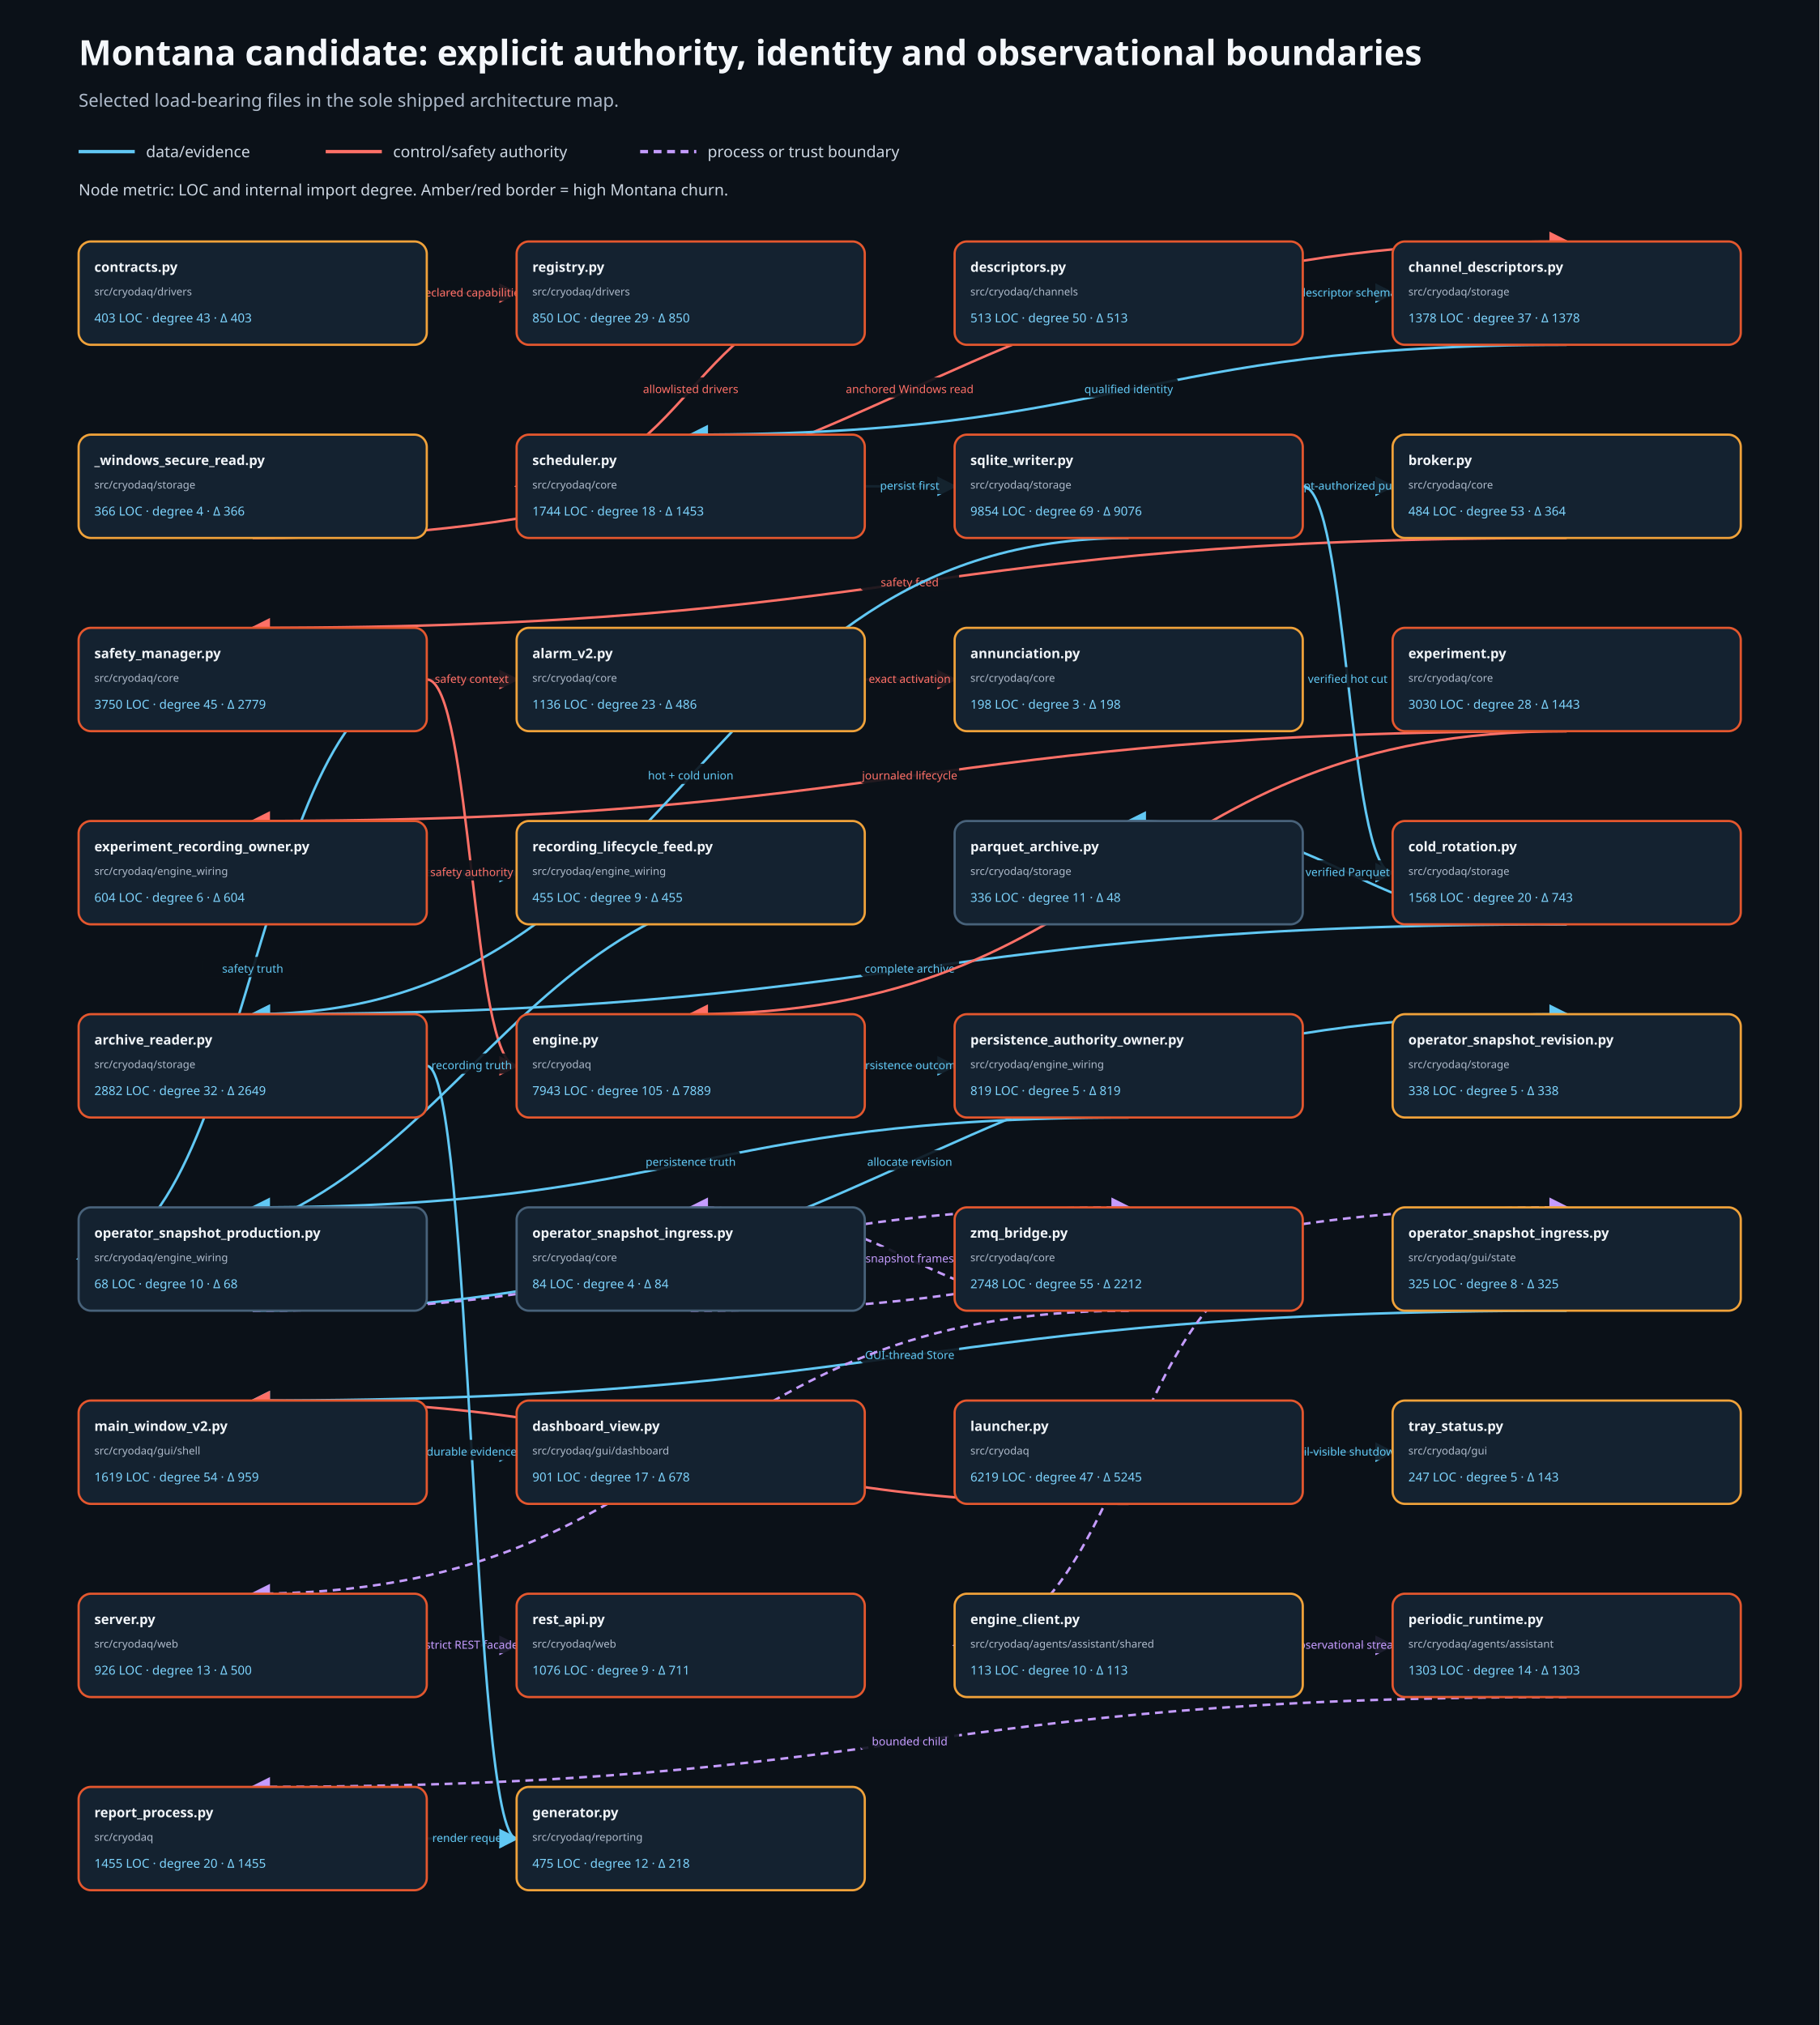
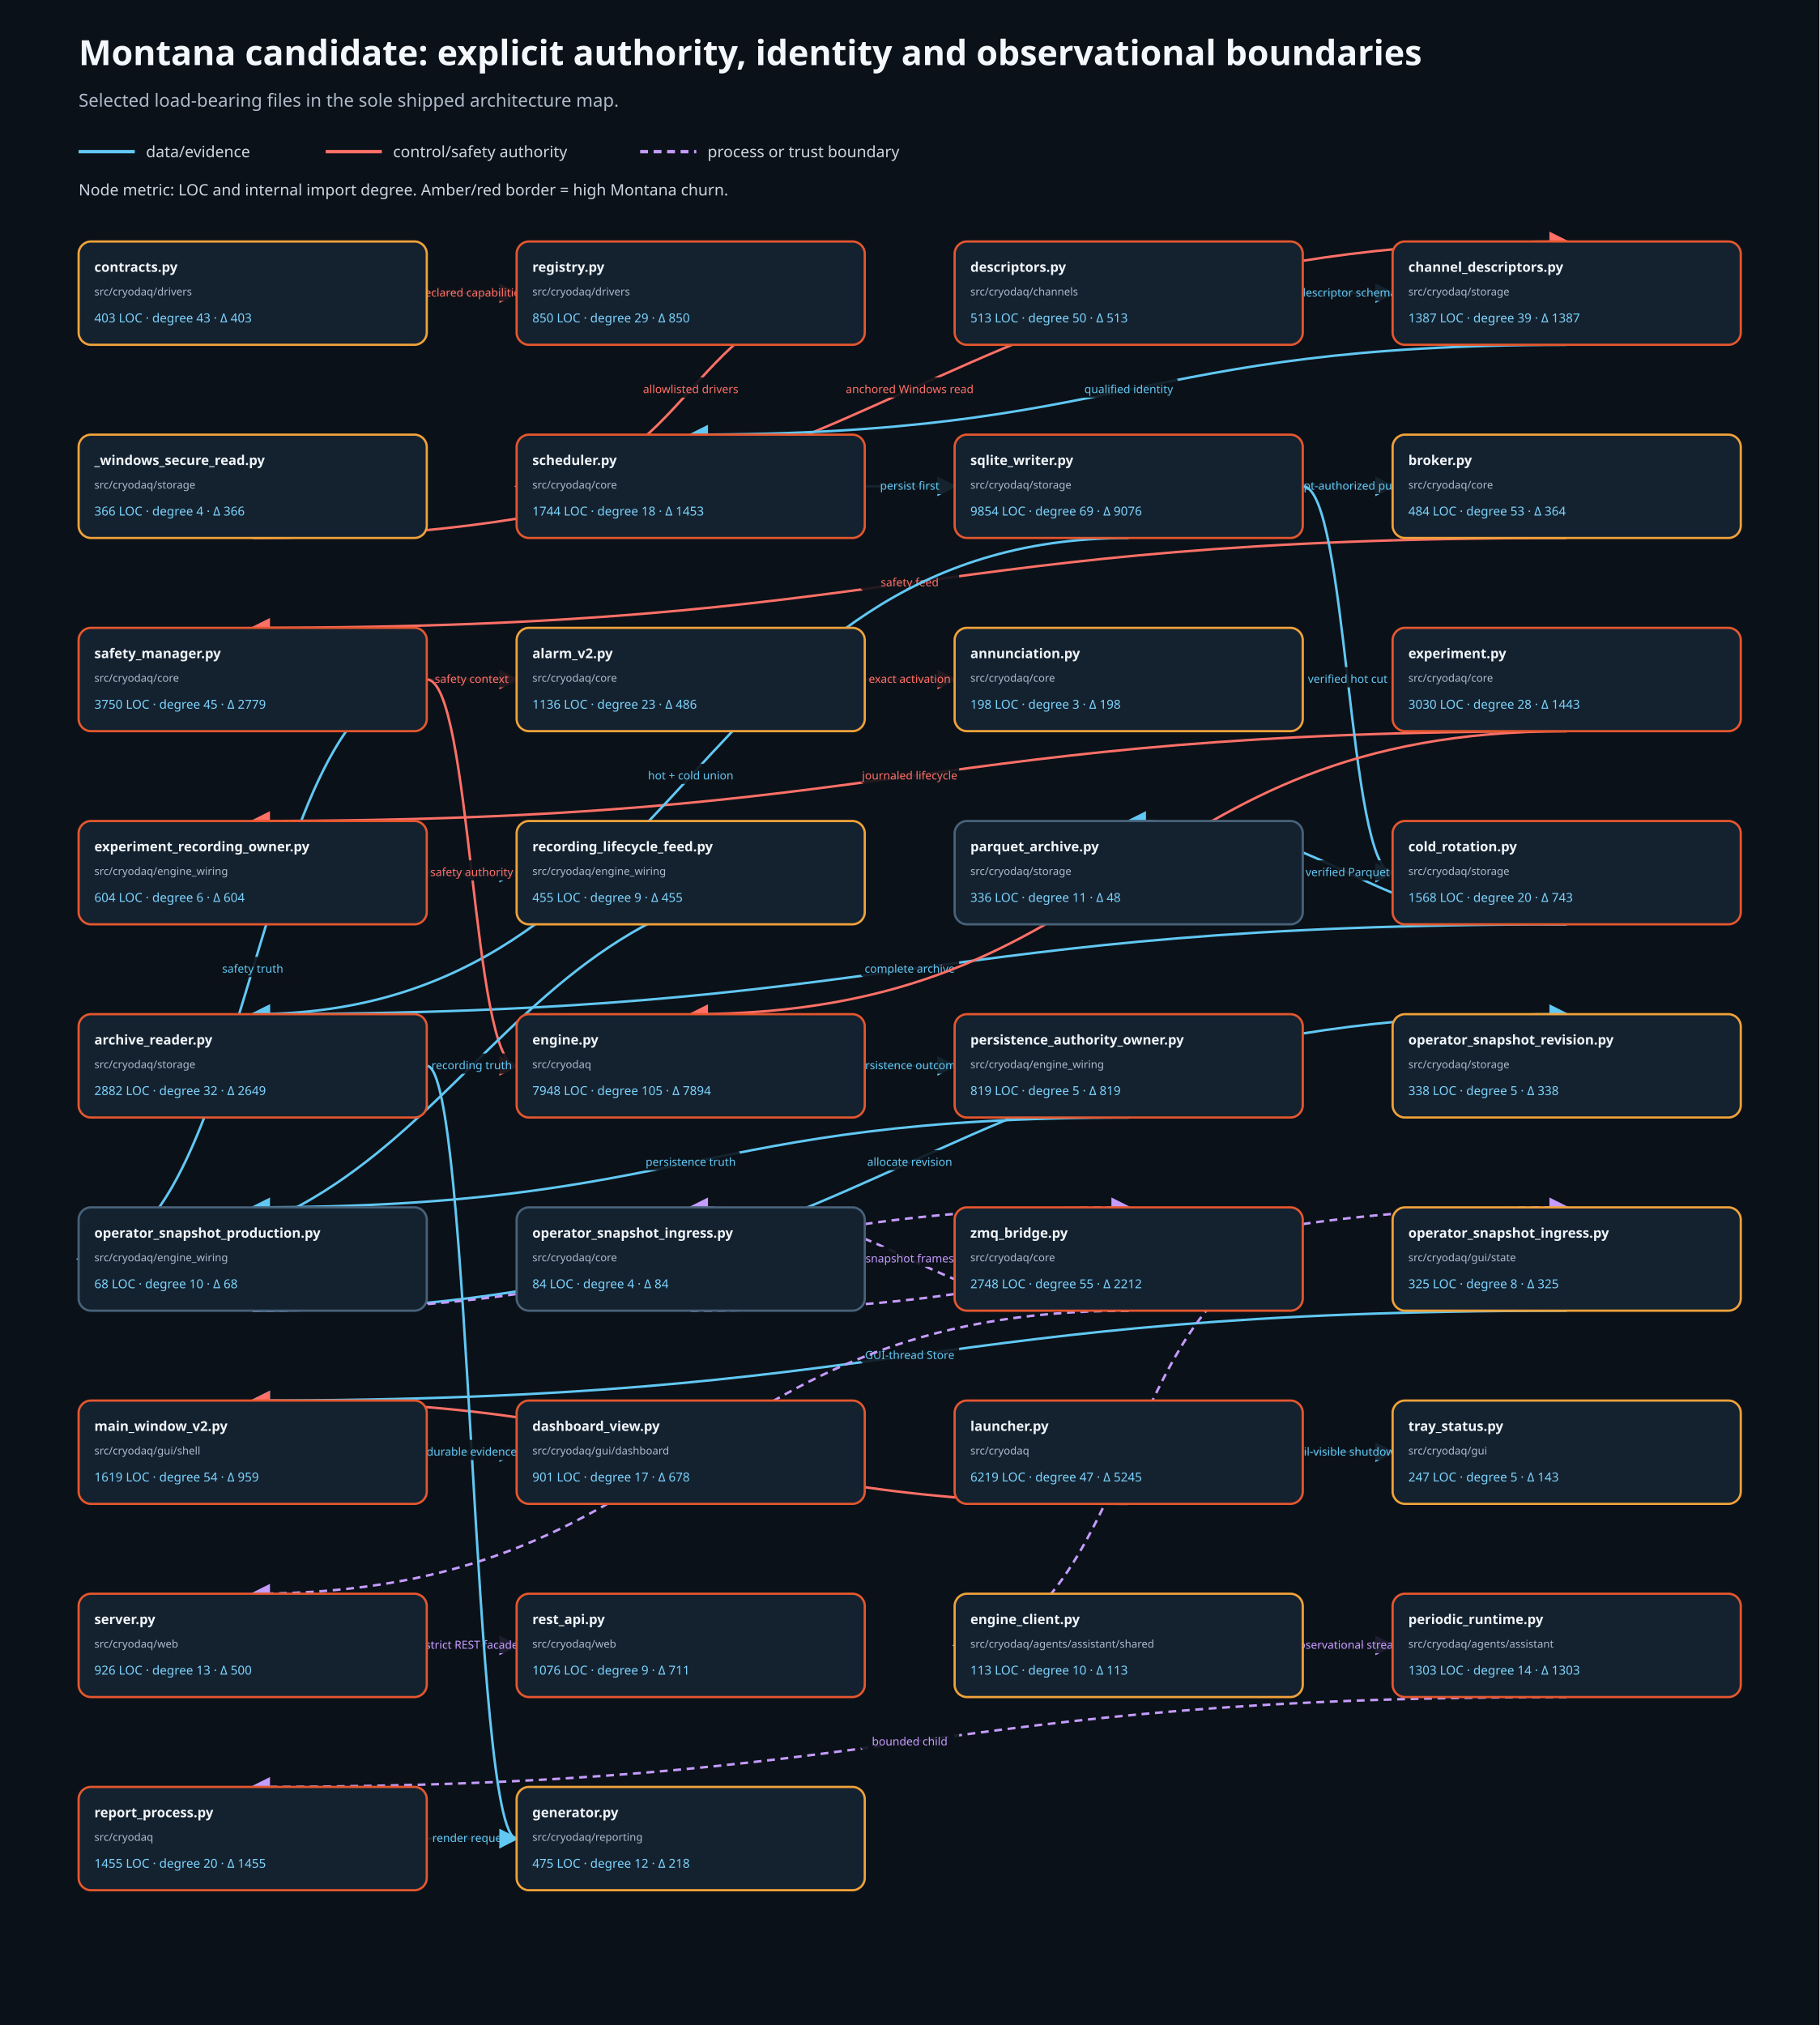
<svg xmlns="http://www.w3.org/2000/svg" role="img" aria-labelledby="title desc" viewBox="0 0 1620 1803" width="1620" height="1803">
  <defs>
    <marker id="dataArrow" markerWidth="8" markerHeight="8" refX="7" refY="4" orient="auto">
      <path d="M0,0 L8,4 L0,8 Z" fill="#61c8f4" />
    </marker>
    <marker id="controlArrow" markerWidth="8" markerHeight="8" refX="7" refY="4" orient="auto">
      <path d="M0,0 L8,4 L0,8 Z" fill="#ff7067" />
    </marker>
    <marker id="boundaryArrow" markerWidth="8" markerHeight="8" refX="7" refY="4" orient="auto">
      <path d="M0,0 L8,4 L0,8 Z" fill="#c59cff" />
    </marker>
  </defs>
  <rect width="100%" height="100%" fill="#0b1118" />
  <text x="70" y="58" fill="#f4f7fb" font-family="Segoe UI, sans-serif" font-size="31" font-weight="700">Montana candidate: explicit authority, identity and observational boundaries</text>
  <text x="70" y="95" fill="#aebaca" font-family="Segoe UI, sans-serif" font-size="16">Selected load-bearing files in the sole shipped architecture map.</text>
  <g aria-label="Legend" font-family="Segoe UI, sans-serif" font-size="14">
    <line x1="70" y1="135" x2="120" y2="135" stroke="#61c8f4" stroke-width="3" />
    <text x="130" y="140" fill="#cbd5e1">data/evidence</text>
    <line x1="290" y1="135" x2="340" y2="135" stroke="#ff7067" stroke-width="3" />
    <text x="350" y="140" fill="#cbd5e1">control/safety authority</text>
    <line x1="570" y1="135" x2="620" y2="135" stroke="#c59cff" stroke-width="3" stroke-dasharray="7 5" />
    <text x="630" y="140" fill="#cbd5e1">process or trust boundary</text>
    <text x="70" y="174" fill="#cbd5e1">Node metric: LOC and internal import degree. Amber/red border = high Montana churn.</text>
  </g>
  <g class="architecture-edges" fill="none">
    <path d="M380,261.0 C420.0,261.0 420.0,261.0 460,261.0" stroke="#ff7067" stroke-width="2.2" marker-end="url(#controlArrow)" />
    <rect x="376.0" y="250.0" width="88" height="18" rx="4" fill="#0b1118" opacity=".9" />
    <text x="420.0" y="264.0" text-anchor="middle" fill="#ff7067" font-family="Segoe UI, sans-serif" font-size="10">declared capabilities</text>
    <path d="M770,261.0 C615.0,261.0 615.0,433.0 460,433.0" stroke="#ff7067" stroke-width="2.2" marker-end="url(#controlArrow)" />
    <rect x="571.0" y="336.0" width="88" height="18" rx="4" fill="#0b1118" opacity=".9" />
    <text x="615.0" y="350.0" text-anchor="middle" fill="#ff7067" font-family="Segoe UI, sans-serif" font-size="10">allowlisted drivers</text>
    <path d="M1160,261.0 C1200.0,261.0 1200.0,261.0 1240,261.0" stroke="#61c8f4" stroke-width="2.2" marker-end="url(#dataArrow)" />
    <rect x="1156.0" y="250.0" width="88" height="18" rx="4" fill="#0b1118" opacity=".9" />
    <text x="1200.0" y="264.0" text-anchor="middle" fill="#61c8f4" font-family="Segoe UI, sans-serif" font-size="10">descriptor schema</text>
    <path d="M225.0,479 C810.0,479 810.0,215 1395.0,215" stroke="#ff7067" stroke-width="2.2" marker-end="url(#controlArrow)" />
    <rect x="766.0" y="336.0" width="88" height="18" rx="4" fill="#0b1118" opacity=".9" />
    <text x="810.0" y="350.0" text-anchor="middle" fill="#ff7067" font-family="Segoe UI, sans-serif" font-size="10">anchored Windows read</text>
    <path d="M1395.0,307 C1005.0,307 1005.0,387 615.0,387" stroke="#61c8f4" stroke-width="2.2" marker-end="url(#dataArrow)" />
    <rect x="961.0" y="336.0" width="88" height="18" rx="4" fill="#0b1118" opacity=".9" />
    <text x="1005.0" y="350.0" text-anchor="middle" fill="#61c8f4" font-family="Segoe UI, sans-serif" font-size="10">qualified identity</text>
    <path d="M770,433.0 C810.0,433.0 810.0,433.0 850,433.0" stroke="#61c8f4" stroke-width="2.2" marker-end="url(#dataArrow)" />
    <rect x="766.0" y="422.0" width="88" height="18" rx="4" fill="#0b1118" opacity=".9" />
    <text x="810.0" y="436.0" text-anchor="middle" fill="#61c8f4" font-family="Segoe UI, sans-serif" font-size="10">persist first</text>
    <path d="M1160,433.0 C1200.0,433.0 1200.0,433.0 1240,433.0" stroke="#61c8f4" stroke-width="2.2" marker-end="url(#dataArrow)" />
    <rect x="1156.0" y="422.0" width="88" height="18" rx="4" fill="#0b1118" opacity=".9" />
    <text x="1200.0" y="436.0" text-anchor="middle" fill="#61c8f4" font-family="Segoe UI, sans-serif" font-size="10">receipt-authorized publish</text>
    <path d="M1395.0,479 C810.0,479 810.0,559 225.0,559" stroke="#ff7067" stroke-width="2.2" marker-end="url(#controlArrow)" />
    <rect x="766.0" y="508.0" width="88" height="18" rx="4" fill="#0b1118" opacity=".9" />
    <text x="810.0" y="522.0" text-anchor="middle" fill="#ff7067" font-family="Segoe UI, sans-serif" font-size="10">safety feed</text>
    <path d="M380,605.0 C420.0,605.0 420.0,605.0 460,605.0" stroke="#ff7067" stroke-width="2.2" marker-end="url(#controlArrow)" />
    <rect x="376.0" y="594.0" width="88" height="18" rx="4" fill="#0b1118" opacity=".9" />
    <text x="420.0" y="608.0" text-anchor="middle" fill="#ff7067" font-family="Segoe UI, sans-serif" font-size="10">safety context</text>
    <path d="M770,605.0 C810.0,605.0 810.0,605.0 850,605.0" stroke="#ff7067" stroke-width="2.2" marker-end="url(#controlArrow)" />
    <rect x="766.0" y="594.0" width="88" height="18" rx="4" fill="#0b1118" opacity=".9" />
    <text x="810.0" y="608.0" text-anchor="middle" fill="#ff7067" font-family="Segoe UI, sans-serif" font-size="10">exact activation</text>
    <path d="M1395.0,651 C810.0,651 810.0,731 225.0,731" stroke="#ff7067" stroke-width="2.2" marker-end="url(#controlArrow)" />
    <rect x="766.0" y="680.0" width="88" height="18" rx="4" fill="#0b1118" opacity=".9" />
    <text x="810.0" y="694.0" text-anchor="middle" fill="#ff7067" font-family="Segoe UI, sans-serif" font-size="10">journaled lifecycle</text>
    <path d="M380,777.0 C420.0,777.0 420.0,777.0 460,777.0" stroke="#61c8f4" stroke-width="2.2" marker-end="url(#dataArrow)" />
    <rect x="376.0" y="766.0" width="88" height="18" rx="4" fill="#0b1118" opacity=".9" />
    <text x="420.0" y="780.0" text-anchor="middle" fill="#61c8f4" font-family="Segoe UI, sans-serif" font-size="10">recording outcome</text>
    <path d="M1160,433.0 C1200.0,433.0 1200.0,777.0 1240,777.0" stroke="#61c8f4" stroke-width="2.2" marker-end="url(#dataArrow)" />
    <rect x="1156.0" y="594.0" width="88" height="18" rx="4" fill="#0b1118" opacity=".9" />
    <text x="1200.0" y="608.0" text-anchor="middle" fill="#61c8f4" font-family="Segoe UI, sans-serif" font-size="10">verified hot cut</text>
    <path d="M1395.0,823 C1200.0,823 1200.0,731 1005.0,731" stroke="#61c8f4" stroke-width="2.2" marker-end="url(#dataArrow)" />
    <rect x="1156.0" y="766.0" width="88" height="18" rx="4" fill="#0b1118" opacity=".9" />
    <text x="1200.0" y="780.0" text-anchor="middle" fill="#61c8f4" font-family="Segoe UI, sans-serif" font-size="10">verified Parquet</text>
    <path d="M1395.0,823 C810.0,823 810.0,903 225.0,903" stroke="#61c8f4" stroke-width="2.2" marker-end="url(#dataArrow)" />
    <rect x="766.0" y="852.0" width="88" height="18" rx="4" fill="#0b1118" opacity=".9" />
    <text x="810.0" y="866.0" text-anchor="middle" fill="#61c8f4" font-family="Segoe UI, sans-serif" font-size="10">complete archive</text>
    <path d="M1005.0,479 C615.0,479 615.0,903 225.0,903" stroke="#61c8f4" stroke-width="2.2" marker-end="url(#dataArrow)" />
    <rect x="571.0" y="680.0" width="88" height="18" rx="4" fill="#0b1118" opacity=".9" />
    <text x="615.0" y="694.0" text-anchor="middle" fill="#61c8f4" font-family="Segoe UI, sans-serif" font-size="10">hot + cold union</text>
    <path d="M380,605.0 C420.0,605.0 420.0,949.0 460,949.0" stroke="#ff7067" stroke-width="2.2" marker-end="url(#controlArrow)" />
    <rect x="376.0" y="766.0" width="88" height="18" rx="4" fill="#0b1118" opacity=".9" />
    <text x="420.0" y="780.0" text-anchor="middle" fill="#ff7067" font-family="Segoe UI, sans-serif" font-size="10">safety authority</text>
    <path d="M1395.0,651 C1005.0,651 1005.0,903 615.0,903" stroke="#ff7067" stroke-width="2.2" marker-end="url(#controlArrow)" />
    <rect x="961.0" y="766.0" width="88" height="18" rx="4" fill="#0b1118" opacity=".9" />
    <text x="1005.0" y="780.0" text-anchor="middle" fill="#ff7067" font-family="Segoe UI, sans-serif" font-size="10">experiment commands</text>
    <path d="M770,949.0 C810.0,949.0 810.0,949.0 850,949.0" stroke="#61c8f4" stroke-width="2.2" marker-end="url(#dataArrow)" />
    <rect x="766.0" y="938.0" width="88" height="18" rx="4" fill="#0b1118" opacity=".9" />
    <text x="810.0" y="952.0" text-anchor="middle" fill="#61c8f4" font-family="Segoe UI, sans-serif" font-size="10">persistence outcomes</text>
    <path d="M770,777.0 C420.0,777.0 420.0,1121.0 70,1121.0" stroke="#61c8f4" stroke-width="2.2" marker-end="url(#dataArrow)" />
    <rect x="376.0" y="938.0" width="88" height="18" rx="4" fill="#0b1118" opacity=".9" />
    <text x="420.0" y="952.0" text-anchor="middle" fill="#61c8f4" font-family="Segoe UI, sans-serif" font-size="10">recording truth</text>
    <path d="M1005.0,995 C615.0,995 615.0,1075 225.0,1075" stroke="#61c8f4" stroke-width="2.2" marker-end="url(#dataArrow)" />
    <rect x="571.0" y="1024.0" width="88" height="18" rx="4" fill="#0b1118" opacity=".9" />
    <text x="615.0" y="1038.0" text-anchor="middle" fill="#61c8f4" font-family="Segoe UI, sans-serif" font-size="10">persistence truth</text>
    <path d="M380,605.0 C225.0,605.0 225.0,1121.0 70,1121.0" stroke="#61c8f4" stroke-width="2.2" marker-end="url(#dataArrow)" />
    <rect x="181.0" y="852.0" width="88" height="18" rx="4" fill="#0b1118" opacity=".9" />
    <text x="225.0" y="866.0" text-anchor="middle" fill="#61c8f4" font-family="Segoe UI, sans-serif" font-size="10">safety truth</text>
    <path d="M225.0,1167 C810.0,1167 810.0,903 1395.0,903" stroke="#61c8f4" stroke-width="2.2" marker-end="url(#dataArrow)" />
    <rect x="766.0" y="1024.0" width="88" height="18" rx="4" fill="#0b1118" opacity=".9" />
    <text x="810.0" y="1038.0" text-anchor="middle" fill="#61c8f4" font-family="Segoe UI, sans-serif" font-size="10">allocate revision</text>
    <path d="M225.0,1167 C615.0,1167 615.0,1075 1005.0,1075" stroke="#c59cff" stroke-width="2.2" marker-end="url(#boundaryArrow)" stroke-dasharray="7 5" />
    <rect x="571.0" y="1110.0" width="88" height="18" rx="4" fill="#0b1118" opacity=".9" />
    <text x="615.0" y="1124.0" text-anchor="middle" fill="#c59cff" font-family="Segoe UI, sans-serif" font-size="10">revisioned PUB</text>
    <path d="M1005.0,1167 C810.0,1167 810.0,1075 615.0,1075" stroke="#c59cff" stroke-width="2.2" marker-end="url(#boundaryArrow)" stroke-dasharray="7 5" />
    <rect x="766.0" y="1110.0" width="88" height="18" rx="4" fill="#0b1118" opacity=".9" />
    <text x="810.0" y="1124.0" text-anchor="middle" fill="#c59cff" font-family="Segoe UI, sans-serif" font-size="10">snapshot frames</text>
    <path d="M615.0,1167 C1005.0,1167 1005.0,1075 1395.0,1075" stroke="#c59cff" stroke-width="2.2" marker-end="url(#boundaryArrow)" stroke-dasharray="7 5" />
    <rect x="961.0" y="1110.0" width="88" height="18" rx="4" fill="#0b1118" opacity=".9" />
    <text x="1005.0" y="1124.0" text-anchor="middle" fill="#c59cff" font-family="Segoe UI, sans-serif" font-size="10">bounded queue</text>
    <path d="M1395.0,1167 C810.0,1167 810.0,1247 225.0,1247" stroke="#61c8f4" stroke-width="2.2" marker-end="url(#dataArrow)" />
    <rect x="766.0" y="1196.0" width="88" height="18" rx="4" fill="#0b1118" opacity=".9" />
    <text x="810.0" y="1210.0" text-anchor="middle" fill="#61c8f4" font-family="Segoe UI, sans-serif" font-size="10">GUI-thread Store</text>
    <path d="M380,1293.0 C420.0,1293.0 420.0,1293.0 460,1293.0" stroke="#61c8f4" stroke-width="2.2" marker-end="url(#dataArrow)" />
    <rect x="376.0" y="1282.0" width="88" height="18" rx="4" fill="#0b1118" opacity=".9" />
    <text x="420.0" y="1296.0" text-anchor="middle" fill="#61c8f4" font-family="Segoe UI, sans-serif" font-size="10">panoramic truth</text>
    <path d="M1005.0,1339 C615.0,1339 615.0,1247 225.0,1247" stroke="#ff7067" stroke-width="2.2" marker-end="url(#controlArrow)" />
    <rect x="571.0" y="1282.0" width="88" height="18" rx="4" fill="#0b1118" opacity=".9" />
    <text x="615.0" y="1296.0" text-anchor="middle" fill="#ff7067" font-family="Segoe UI, sans-serif" font-size="10">owns GUI lifecycle</text>
    <path d="M1160,1293.0 C1200.0,1293.0 1200.0,1293.0 1240,1293.0" stroke="#61c8f4" stroke-width="2.2" marker-end="url(#dataArrow)" />
    <rect x="1156.0" y="1282.0" width="88" height="18" rx="4" fill="#0b1118" opacity=".9" />
    <text x="1200.0" y="1296.0" text-anchor="middle" fill="#61c8f4" font-family="Segoe UI, sans-serif" font-size="10">fail-visible shutdown</text>
    <path d="M1005.0,1167 C615.0,1167 615.0,1419 225.0,1419" stroke="#c59cff" stroke-width="2.2" marker-end="url(#boundaryArrow)" stroke-dasharray="7 5" />
    <rect x="571.0" y="1282.0" width="88" height="18" rx="4" fill="#0b1118" opacity=".9" />
    <text x="615.0" y="1296.0" text-anchor="middle" fill="#c59cff" font-family="Segoe UI, sans-serif" font-size="10">monitoring transport</text>
    <path d="M380,1465.0 C420.0,1465.0 420.0,1465.0 460,1465.0" stroke="#c59cff" stroke-width="2.2" marker-end="url(#boundaryArrow)" stroke-dasharray="7 5" />
    <rect x="376.0" y="1454.0" width="88" height="18" rx="4" fill="#0b1118" opacity=".9" />
    <text x="420.0" y="1468.0" text-anchor="middle" fill="#c59cff" font-family="Segoe UI, sans-serif" font-size="10">strict REST facade</text>
    <path d="M1160,1121.0 C1005.0,1121.0 1005.0,1465.0 850,1465.0" stroke="#c59cff" stroke-width="2.2" marker-end="url(#boundaryArrow)" stroke-dasharray="7 5" />
    <rect x="961.0" y="1282.0" width="88" height="18" rx="4" fill="#0b1118" opacity=".9" />
    <text x="1005.0" y="1296.0" text-anchor="middle" fill="#c59cff" font-family="Segoe UI, sans-serif" font-size="10">allowlisted query</text>
    <path d="M1160,1465.0 C1200.0,1465.0 1200.0,1465.0 1240,1465.0" stroke="#c59cff" stroke-width="2.2" marker-end="url(#boundaryArrow)" stroke-dasharray="7 5" />
    <rect x="1156.0" y="1454.0" width="88" height="18" rx="4" fill="#0b1118" opacity=".9" />
    <text x="1200.0" y="1468.0" text-anchor="middle" fill="#c59cff" font-family="Segoe UI, sans-serif" font-size="10">observational stream</text>
    <path d="M1395.0,1511 C810.0,1511 810.0,1591 225.0,1591" stroke="#c59cff" stroke-width="2.2" marker-end="url(#boundaryArrow)" stroke-dasharray="7 5" />
    <rect x="766.0" y="1540.0" width="88" height="18" rx="4" fill="#0b1118" opacity=".9" />
    <text x="810.0" y="1554.0" text-anchor="middle" fill="#c59cff" font-family="Segoe UI, sans-serif" font-size="10">bounded child</text>
    <path d="M380,1637.0 C420.0,1637.0 420.0,1637.0 460,1637.0" stroke="#61c8f4" stroke-width="2.2" marker-end="url(#dataArrow)" />
    <rect x="376.0" y="1626.0" width="88" height="18" rx="4" fill="#0b1118" opacity=".9" />
    <text x="420.0" y="1640.0" text-anchor="middle" fill="#61c8f4" font-family="Segoe UI, sans-serif" font-size="10">render request</text>
    <path d="M380,949.0 C420.0,949.0 420.0,1637.0 460,1637.0" stroke="#61c8f4" stroke-width="2.2" marker-end="url(#dataArrow)" />
    <rect x="376.0" y="1282.0" width="88" height="18" rx="4" fill="#0b1118" opacity=".9" />
    <text x="420.0" y="1296.0" text-anchor="middle" fill="#61c8f4" font-family="Segoe UI, sans-serif" font-size="10">durable evidence</text>
  </g>
  <g class="important-files" font-family="Segoe UI, sans-serif">
    <g class="file-node" data-path="src/cryodaq/drivers/contracts.py" data-kind="blob" role="group" aria-label="src/cryodaq/drivers/contracts.py | 403 LOC | internal degree 43 | churn 403">
      <rect x="70" y="215" width="310" height="92" rx="11" fill="#142230" stroke="#f0a23a" stroke-width="2" />
      <text x="84" y="242" fill="#f1f5f9" font-size="12" font-weight="700">contracts.py</text>
      <text x="84" y="263" fill="#aebaca" font-size="9.5">src/cryodaq/drivers</text>
      <text x="84" y="287" fill="#7dd3fc" font-size="11">403 LOC · degree 43 · Δ 403</text>
    </g>
    <g class="file-node" data-path="src/cryodaq/drivers/registry.py" data-kind="blob" role="group" aria-label="src/cryodaq/drivers/registry.py | 850 LOC | internal degree 29 | churn 850">
      <rect x="460" y="215" width="310" height="92" rx="11" fill="#142230" stroke="#e4572e" stroke-width="2" />
      <text x="474" y="242" fill="#f1f5f9" font-size="12" font-weight="700">registry.py</text>
      <text x="474" y="263" fill="#aebaca" font-size="9.5">src/cryodaq/drivers</text>
      <text x="474" y="287" fill="#7dd3fc" font-size="11">850 LOC · degree 29 · Δ 850</text>
    </g>
    <g class="file-node" data-path="src/cryodaq/channels/descriptors.py" data-kind="blob" role="group" aria-label="src/cryodaq/channels/descriptors.py | 513 LOC | internal degree 50 | churn 513">
      <rect x="850" y="215" width="310" height="92" rx="11" fill="#142230" stroke="#e4572e" stroke-width="2" />
      <text x="864" y="242" fill="#f1f5f9" font-size="12" font-weight="700">descriptors.py</text>
      <text x="864" y="263" fill="#aebaca" font-size="9.5">src/cryodaq/channels</text>
      <text x="864" y="287" fill="#7dd3fc" font-size="11">513 LOC · degree 50 · Δ 513</text>
    </g>
-     <g class="file-node" data-path="src/cryodaq/storage/channel_descriptors.py" data-kind="blob" role="group" aria-label="src/cryodaq/storage/channel_descriptors.py | 1378 LOC | internal degree 37 | churn 1378">
+     <g class="file-node" data-path="src/cryodaq/storage/channel_descriptors.py" data-kind="blob" role="group" aria-label="src/cryodaq/storage/channel_descriptors.py | 1387 LOC | internal degree 39 | churn 1387">
      <rect x="1240" y="215" width="310" height="92" rx="11" fill="#142230" stroke="#e4572e" stroke-width="2" />
      <text x="1254" y="242" fill="#f1f5f9" font-size="12" font-weight="700">channel_descriptors.py</text>
      <text x="1254" y="263" fill="#aebaca" font-size="9.5">src/cryodaq/storage</text>
-       <text x="1254" y="287" fill="#7dd3fc" font-size="11">1378 LOC · degree 37 · Δ 1378</text>
+       <text x="1254" y="287" fill="#7dd3fc" font-size="11">1387 LOC · degree 39 · Δ 1387</text>
    </g>
    <g class="file-node" data-path="src/cryodaq/storage/_windows_secure_read.py" data-kind="blob" role="group" aria-label="src/cryodaq/storage/_windows_secure_read.py | 366 LOC | internal degree 4 | churn 366">
      <rect x="70" y="387" width="310" height="92" rx="11" fill="#142230" stroke="#f0a23a" stroke-width="2" />
      <text x="84" y="414" fill="#f1f5f9" font-size="12" font-weight="700">_windows_secure_read.py</text>
      <text x="84" y="435" fill="#aebaca" font-size="9.5">src/cryodaq/storage</text>
      <text x="84" y="459" fill="#7dd3fc" font-size="11">366 LOC · degree 4 · Δ 366</text>
    </g>
    <g class="file-node" data-path="src/cryodaq/core/scheduler.py" data-kind="blob" role="group" aria-label="src/cryodaq/core/scheduler.py | 1744 LOC | internal degree 18 | churn 1453">
      <rect x="460" y="387" width="310" height="92" rx="11" fill="#142230" stroke="#e4572e" stroke-width="2" />
      <text x="474" y="414" fill="#f1f5f9" font-size="12" font-weight="700">scheduler.py</text>
      <text x="474" y="435" fill="#aebaca" font-size="9.5">src/cryodaq/core</text>
      <text x="474" y="459" fill="#7dd3fc" font-size="11">1744 LOC · degree 18 · Δ 1453</text>
    </g>
    <g class="file-node" data-path="src/cryodaq/storage/sqlite_writer.py" data-kind="blob" role="group" aria-label="src/cryodaq/storage/sqlite_writer.py | 9854 LOC | internal degree 69 | churn 9076">
      <rect x="850" y="387" width="310" height="92" rx="11" fill="#142230" stroke="#e4572e" stroke-width="2" />
      <text x="864" y="414" fill="#f1f5f9" font-size="12" font-weight="700">sqlite_writer.py</text>
      <text x="864" y="435" fill="#aebaca" font-size="9.5">src/cryodaq/storage</text>
      <text x="864" y="459" fill="#7dd3fc" font-size="11">9854 LOC · degree 69 · Δ 9076</text>
    </g>
    <g class="file-node" data-path="src/cryodaq/core/broker.py" data-kind="blob" role="group" aria-label="src/cryodaq/core/broker.py | 484 LOC | internal degree 53 | churn 364">
      <rect x="1240" y="387" width="310" height="92" rx="11" fill="#142230" stroke="#f0a23a" stroke-width="2" />
      <text x="1254" y="414" fill="#f1f5f9" font-size="12" font-weight="700">broker.py</text>
      <text x="1254" y="435" fill="#aebaca" font-size="9.5">src/cryodaq/core</text>
      <text x="1254" y="459" fill="#7dd3fc" font-size="11">484 LOC · degree 53 · Δ 364</text>
    </g>
    <g class="file-node" data-path="src/cryodaq/core/safety_manager.py" data-kind="blob" role="group" aria-label="src/cryodaq/core/safety_manager.py | 3750 LOC | internal degree 45 | churn 2779">
      <rect x="70" y="559" width="310" height="92" rx="11" fill="#142230" stroke="#e4572e" stroke-width="2" />
      <text x="84" y="586" fill="#f1f5f9" font-size="12" font-weight="700">safety_manager.py</text>
      <text x="84" y="607" fill="#aebaca" font-size="9.5">src/cryodaq/core</text>
      <text x="84" y="631" fill="#7dd3fc" font-size="11">3750 LOC · degree 45 · Δ 2779</text>
    </g>
    <g class="file-node" data-path="src/cryodaq/core/alarm_v2.py" data-kind="blob" role="group" aria-label="src/cryodaq/core/alarm_v2.py | 1136 LOC | internal degree 23 | churn 486">
      <rect x="460" y="559" width="310" height="92" rx="11" fill="#142230" stroke="#f0a23a" stroke-width="2" />
      <text x="474" y="586" fill="#f1f5f9" font-size="12" font-weight="700">alarm_v2.py</text>
      <text x="474" y="607" fill="#aebaca" font-size="9.5">src/cryodaq/core</text>
      <text x="474" y="631" fill="#7dd3fc" font-size="11">1136 LOC · degree 23 · Δ 486</text>
    </g>
    <g class="file-node" data-path="src/cryodaq/core/annunciation.py" data-kind="blob" role="group" aria-label="src/cryodaq/core/annunciation.py | 198 LOC | internal degree 3 | churn 198">
      <rect x="850" y="559" width="310" height="92" rx="11" fill="#142230" stroke="#f0a23a" stroke-width="2" />
      <text x="864" y="586" fill="#f1f5f9" font-size="12" font-weight="700">annunciation.py</text>
      <text x="864" y="607" fill="#aebaca" font-size="9.5">src/cryodaq/core</text>
      <text x="864" y="631" fill="#7dd3fc" font-size="11">198 LOC · degree 3 · Δ 198</text>
    </g>
    <g class="file-node" data-path="src/cryodaq/core/experiment.py" data-kind="blob" role="group" aria-label="src/cryodaq/core/experiment.py | 3030 LOC | internal degree 28 | churn 1443">
      <rect x="1240" y="559" width="310" height="92" rx="11" fill="#142230" stroke="#e4572e" stroke-width="2" />
      <text x="1254" y="586" fill="#f1f5f9" font-size="12" font-weight="700">experiment.py</text>
      <text x="1254" y="607" fill="#aebaca" font-size="9.5">src/cryodaq/core</text>
      <text x="1254" y="631" fill="#7dd3fc" font-size="11">3030 LOC · degree 28 · Δ 1443</text>
    </g>
    <g class="file-node" data-path="src/cryodaq/engine_wiring/experiment_recording_owner.py" data-kind="blob" role="group" aria-label="src/cryodaq/engine_wiring/experiment_recording_owner.py | 604 LOC | internal degree 6 | churn 604">
      <rect x="70" y="731" width="310" height="92" rx="11" fill="#142230" stroke="#e4572e" stroke-width="2" />
      <text x="84" y="758" fill="#f1f5f9" font-size="12" font-weight="700">experiment_recording_owner.py</text>
      <text x="84" y="779" fill="#aebaca" font-size="9.5">src/cryodaq/engine_wiring</text>
      <text x="84" y="803" fill="#7dd3fc" font-size="11">604 LOC · degree 6 · Δ 604</text>
    </g>
    <g class="file-node" data-path="src/cryodaq/engine_wiring/recording_lifecycle_feed.py" data-kind="blob" role="group" aria-label="src/cryodaq/engine_wiring/recording_lifecycle_feed.py | 455 LOC | internal degree 9 | churn 455">
      <rect x="460" y="731" width="310" height="92" rx="11" fill="#142230" stroke="#f0a23a" stroke-width="2" />
      <text x="474" y="758" fill="#f1f5f9" font-size="12" font-weight="700">recording_lifecycle_feed.py</text>
      <text x="474" y="779" fill="#aebaca" font-size="9.5">src/cryodaq/engine_wiring</text>
      <text x="474" y="803" fill="#7dd3fc" font-size="11">455 LOC · degree 9 · Δ 455</text>
    </g>
    <g class="file-node" data-path="src/cryodaq/storage/parquet_archive.py" data-kind="blob" role="group" aria-label="src/cryodaq/storage/parquet_archive.py | 336 LOC | internal degree 11 | churn 48">
      <rect x="850" y="731" width="310" height="92" rx="11" fill="#142230" stroke="#48627a" stroke-width="2" />
      <text x="864" y="758" fill="#f1f5f9" font-size="12" font-weight="700">parquet_archive.py</text>
      <text x="864" y="779" fill="#aebaca" font-size="9.5">src/cryodaq/storage</text>
      <text x="864" y="803" fill="#7dd3fc" font-size="11">336 LOC · degree 11 · Δ 48</text>
    </g>
    <g class="file-node" data-path="src/cryodaq/storage/cold_rotation.py" data-kind="blob" role="group" aria-label="src/cryodaq/storage/cold_rotation.py | 1568 LOC | internal degree 20 | churn 743">
      <rect x="1240" y="731" width="310" height="92" rx="11" fill="#142230" stroke="#e4572e" stroke-width="2" />
      <text x="1254" y="758" fill="#f1f5f9" font-size="12" font-weight="700">cold_rotation.py</text>
      <text x="1254" y="779" fill="#aebaca" font-size="9.5">src/cryodaq/storage</text>
      <text x="1254" y="803" fill="#7dd3fc" font-size="11">1568 LOC · degree 20 · Δ 743</text>
    </g>
    <g class="file-node" data-path="src/cryodaq/storage/archive_reader.py" data-kind="blob" role="group" aria-label="src/cryodaq/storage/archive_reader.py | 2882 LOC | internal degree 32 | churn 2649">
      <rect x="70" y="903" width="310" height="92" rx="11" fill="#142230" stroke="#e4572e" stroke-width="2" />
      <text x="84" y="930" fill="#f1f5f9" font-size="12" font-weight="700">archive_reader.py</text>
      <text x="84" y="951" fill="#aebaca" font-size="9.5">src/cryodaq/storage</text>
      <text x="84" y="975" fill="#7dd3fc" font-size="11">2882 LOC · degree 32 · Δ 2649</text>
    </g>
-     <g class="file-node" data-path="src/cryodaq/engine.py" data-kind="blob" role="group" aria-label="src/cryodaq/engine.py | 7943 LOC | internal degree 105 | churn 7889">
+     <g class="file-node" data-path="src/cryodaq/engine.py" data-kind="blob" role="group" aria-label="src/cryodaq/engine.py | 7948 LOC | internal degree 105 | churn 7894">
      <rect x="460" y="903" width="310" height="92" rx="11" fill="#142230" stroke="#e4572e" stroke-width="2" />
      <text x="474" y="930" fill="#f1f5f9" font-size="12" font-weight="700">engine.py</text>
      <text x="474" y="951" fill="#aebaca" font-size="9.5">src/cryodaq</text>
-       <text x="474" y="975" fill="#7dd3fc" font-size="11">7943 LOC · degree 105 · Δ 7889</text>
+       <text x="474" y="975" fill="#7dd3fc" font-size="11">7948 LOC · degree 105 · Δ 7894</text>
    </g>
    <g class="file-node" data-path="src/cryodaq/engine_wiring/persistence_authority_owner.py" data-kind="blob" role="group" aria-label="src/cryodaq/engine_wiring/persistence_authority_owner.py | 819 LOC | internal degree 5 | churn 819">
      <rect x="850" y="903" width="310" height="92" rx="11" fill="#142230" stroke="#e4572e" stroke-width="2" />
      <text x="864" y="930" fill="#f1f5f9" font-size="12" font-weight="700">persistence_authority_owner.py</text>
      <text x="864" y="951" fill="#aebaca" font-size="9.5">src/cryodaq/engine_wiring</text>
      <text x="864" y="975" fill="#7dd3fc" font-size="11">819 LOC · degree 5 · Δ 819</text>
    </g>
    <g class="file-node" data-path="src/cryodaq/storage/operator_snapshot_revision.py" data-kind="blob" role="group" aria-label="src/cryodaq/storage/operator_snapshot_revision.py | 338 LOC | internal degree 5 | churn 338">
      <rect x="1240" y="903" width="310" height="92" rx="11" fill="#142230" stroke="#f0a23a" stroke-width="2" />
      <text x="1254" y="930" fill="#f1f5f9" font-size="12" font-weight="700">operator_snapshot_revision.py</text>
      <text x="1254" y="951" fill="#aebaca" font-size="9.5">src/cryodaq/storage</text>
      <text x="1254" y="975" fill="#7dd3fc" font-size="11">338 LOC · degree 5 · Δ 338</text>
    </g>
    <g class="file-node" data-path="src/cryodaq/engine_wiring/operator_snapshot_production.py" data-kind="blob" role="group" aria-label="src/cryodaq/engine_wiring/operator_snapshot_production.py | 68 LOC | internal degree 10 | churn 68">
      <rect x="70" y="1075" width="310" height="92" rx="11" fill="#142230" stroke="#48627a" stroke-width="2" />
      <text x="84" y="1102" fill="#f1f5f9" font-size="12" font-weight="700">operator_snapshot_production.py</text>
      <text x="84" y="1123" fill="#aebaca" font-size="9.5">src/cryodaq/engine_wiring</text>
      <text x="84" y="1147" fill="#7dd3fc" font-size="11">68 LOC · degree 10 · Δ 68</text>
    </g>
    <g class="file-node" data-path="src/cryodaq/core/operator_snapshot_ingress.py" data-kind="blob" role="group" aria-label="src/cryodaq/core/operator_snapshot_ingress.py | 84 LOC | internal degree 4 | churn 84">
      <rect x="460" y="1075" width="310" height="92" rx="11" fill="#142230" stroke="#48627a" stroke-width="2" />
      <text x="474" y="1102" fill="#f1f5f9" font-size="12" font-weight="700">operator_snapshot_ingress.py</text>
      <text x="474" y="1123" fill="#aebaca" font-size="9.5">src/cryodaq/core</text>
      <text x="474" y="1147" fill="#7dd3fc" font-size="11">84 LOC · degree 4 · Δ 84</text>
    </g>
    <g class="file-node" data-path="src/cryodaq/core/zmq_bridge.py" data-kind="blob" role="group" aria-label="src/cryodaq/core/zmq_bridge.py | 2748 LOC | internal degree 55 | churn 2212">
      <rect x="850" y="1075" width="310" height="92" rx="11" fill="#142230" stroke="#e4572e" stroke-width="2" />
      <text x="864" y="1102" fill="#f1f5f9" font-size="12" font-weight="700">zmq_bridge.py</text>
      <text x="864" y="1123" fill="#aebaca" font-size="9.5">src/cryodaq/core</text>
      <text x="864" y="1147" fill="#7dd3fc" font-size="11">2748 LOC · degree 55 · Δ 2212</text>
    </g>
    <g class="file-node" data-path="src/cryodaq/gui/state/operator_snapshot_ingress.py" data-kind="blob" role="group" aria-label="src/cryodaq/gui/state/operator_snapshot_ingress.py | 325 LOC | internal degree 8 | churn 325">
      <rect x="1240" y="1075" width="310" height="92" rx="11" fill="#142230" stroke="#f0a23a" stroke-width="2" />
      <text x="1254" y="1102" fill="#f1f5f9" font-size="12" font-weight="700">operator_snapshot_ingress.py</text>
      <text x="1254" y="1123" fill="#aebaca" font-size="9.5">src/cryodaq/gui/state</text>
      <text x="1254" y="1147" fill="#7dd3fc" font-size="11">325 LOC · degree 8 · Δ 325</text>
    </g>
    <g class="file-node" data-path="src/cryodaq/gui/shell/main_window_v2.py" data-kind="blob" role="group" aria-label="src/cryodaq/gui/shell/main_window_v2.py | 1619 LOC | internal degree 54 | churn 959">
      <rect x="70" y="1247" width="310" height="92" rx="11" fill="#142230" stroke="#e4572e" stroke-width="2" />
      <text x="84" y="1274" fill="#f1f5f9" font-size="12" font-weight="700">main_window_v2.py</text>
      <text x="84" y="1295" fill="#aebaca" font-size="9.5">src/cryodaq/gui/shell</text>
      <text x="84" y="1319" fill="#7dd3fc" font-size="11">1619 LOC · degree 54 · Δ 959</text>
    </g>
    <g class="file-node" data-path="src/cryodaq/gui/dashboard/dashboard_view.py" data-kind="blob" role="group" aria-label="src/cryodaq/gui/dashboard/dashboard_view.py | 901 LOC | internal degree 17 | churn 678">
      <rect x="460" y="1247" width="310" height="92" rx="11" fill="#142230" stroke="#e4572e" stroke-width="2" />
      <text x="474" y="1274" fill="#f1f5f9" font-size="12" font-weight="700">dashboard_view.py</text>
      <text x="474" y="1295" fill="#aebaca" font-size="9.5">src/cryodaq/gui/dashboard</text>
      <text x="474" y="1319" fill="#7dd3fc" font-size="11">901 LOC · degree 17 · Δ 678</text>
    </g>
    <g class="file-node" data-path="src/cryodaq/launcher.py" data-kind="blob" role="group" aria-label="src/cryodaq/launcher.py | 6219 LOC | internal degree 47 | churn 5245">
      <rect x="850" y="1247" width="310" height="92" rx="11" fill="#142230" stroke="#e4572e" stroke-width="2" />
      <text x="864" y="1274" fill="#f1f5f9" font-size="12" font-weight="700">launcher.py</text>
      <text x="864" y="1295" fill="#aebaca" font-size="9.5">src/cryodaq</text>
      <text x="864" y="1319" fill="#7dd3fc" font-size="11">6219 LOC · degree 47 · Δ 5245</text>
    </g>
    <g class="file-node" data-path="src/cryodaq/gui/tray_status.py" data-kind="blob" role="group" aria-label="src/cryodaq/gui/tray_status.py | 247 LOC | internal degree 5 | churn 143">
      <rect x="1240" y="1247" width="310" height="92" rx="11" fill="#142230" stroke="#f0a23a" stroke-width="2" />
      <text x="1254" y="1274" fill="#f1f5f9" font-size="12" font-weight="700">tray_status.py</text>
      <text x="1254" y="1295" fill="#aebaca" font-size="9.5">src/cryodaq/gui</text>
      <text x="1254" y="1319" fill="#7dd3fc" font-size="11">247 LOC · degree 5 · Δ 143</text>
    </g>
    <g class="file-node" data-path="src/cryodaq/web/server.py" data-kind="blob" role="group" aria-label="src/cryodaq/web/server.py | 926 LOC | internal degree 13 | churn 500">
      <rect x="70" y="1419" width="310" height="92" rx="11" fill="#142230" stroke="#e4572e" stroke-width="2" />
      <text x="84" y="1446" fill="#f1f5f9" font-size="12" font-weight="700">server.py</text>
      <text x="84" y="1467" fill="#aebaca" font-size="9.5">src/cryodaq/web</text>
      <text x="84" y="1491" fill="#7dd3fc" font-size="11">926 LOC · degree 13 · Δ 500</text>
    </g>
    <g class="file-node" data-path="src/cryodaq/web/rest_api.py" data-kind="blob" role="group" aria-label="src/cryodaq/web/rest_api.py | 1076 LOC | internal degree 9 | churn 711">
      <rect x="460" y="1419" width="310" height="92" rx="11" fill="#142230" stroke="#e4572e" stroke-width="2" />
      <text x="474" y="1446" fill="#f1f5f9" font-size="12" font-weight="700">rest_api.py</text>
      <text x="474" y="1467" fill="#aebaca" font-size="9.5">src/cryodaq/web</text>
      <text x="474" y="1491" fill="#7dd3fc" font-size="11">1076 LOC · degree 9 · Δ 711</text>
    </g>
    <g class="file-node" data-path="src/cryodaq/agents/assistant/shared/engine_client.py" data-kind="blob" role="group" aria-label="src/cryodaq/agents/assistant/shared/engine_client.py | 113 LOC | internal degree 10 | churn 113">
      <rect x="850" y="1419" width="310" height="92" rx="11" fill="#142230" stroke="#f0a23a" stroke-width="2" />
      <text x="864" y="1446" fill="#f1f5f9" font-size="12" font-weight="700">engine_client.py</text>
      <text x="864" y="1467" fill="#aebaca" font-size="9.5">src/cryodaq/agents/assistant/shared</text>
      <text x="864" y="1491" fill="#7dd3fc" font-size="11">113 LOC · degree 10 · Δ 113</text>
    </g>
    <g class="file-node" data-path="src/cryodaq/agents/assistant/periodic_runtime.py" data-kind="blob" role="group" aria-label="src/cryodaq/agents/assistant/periodic_runtime.py | 1303 LOC | internal degree 14 | churn 1303">
      <rect x="1240" y="1419" width="310" height="92" rx="11" fill="#142230" stroke="#e4572e" stroke-width="2" />
      <text x="1254" y="1446" fill="#f1f5f9" font-size="12" font-weight="700">periodic_runtime.py</text>
      <text x="1254" y="1467" fill="#aebaca" font-size="9.5">src/cryodaq/agents/assistant</text>
      <text x="1254" y="1491" fill="#7dd3fc" font-size="11">1303 LOC · degree 14 · Δ 1303</text>
    </g>
    <g class="file-node" data-path="src/cryodaq/report_process.py" data-kind="blob" role="group" aria-label="src/cryodaq/report_process.py | 1455 LOC | internal degree 20 | churn 1455">
      <rect x="70" y="1591" width="310" height="92" rx="11" fill="#142230" stroke="#e4572e" stroke-width="2" />
      <text x="84" y="1618" fill="#f1f5f9" font-size="12" font-weight="700">report_process.py</text>
      <text x="84" y="1639" fill="#aebaca" font-size="9.5">src/cryodaq</text>
      <text x="84" y="1663" fill="#7dd3fc" font-size="11">1455 LOC · degree 20 · Δ 1455</text>
    </g>
    <g class="file-node" data-path="src/cryodaq/reporting/generator.py" data-kind="blob" role="group" aria-label="src/cryodaq/reporting/generator.py | 475 LOC | internal degree 12 | churn 218">
      <rect x="460" y="1591" width="310" height="92" rx="11" fill="#142230" stroke="#f0a23a" stroke-width="2" />
      <text x="474" y="1618" fill="#f1f5f9" font-size="12" font-weight="700">generator.py</text>
      <text x="474" y="1639" fill="#aebaca" font-size="9.5">src/cryodaq/reporting</text>
      <text x="474" y="1663" fill="#7dd3fc" font-size="11">475 LOC · degree 12 · Δ 218</text>
    </g>
  </g>
</svg>
